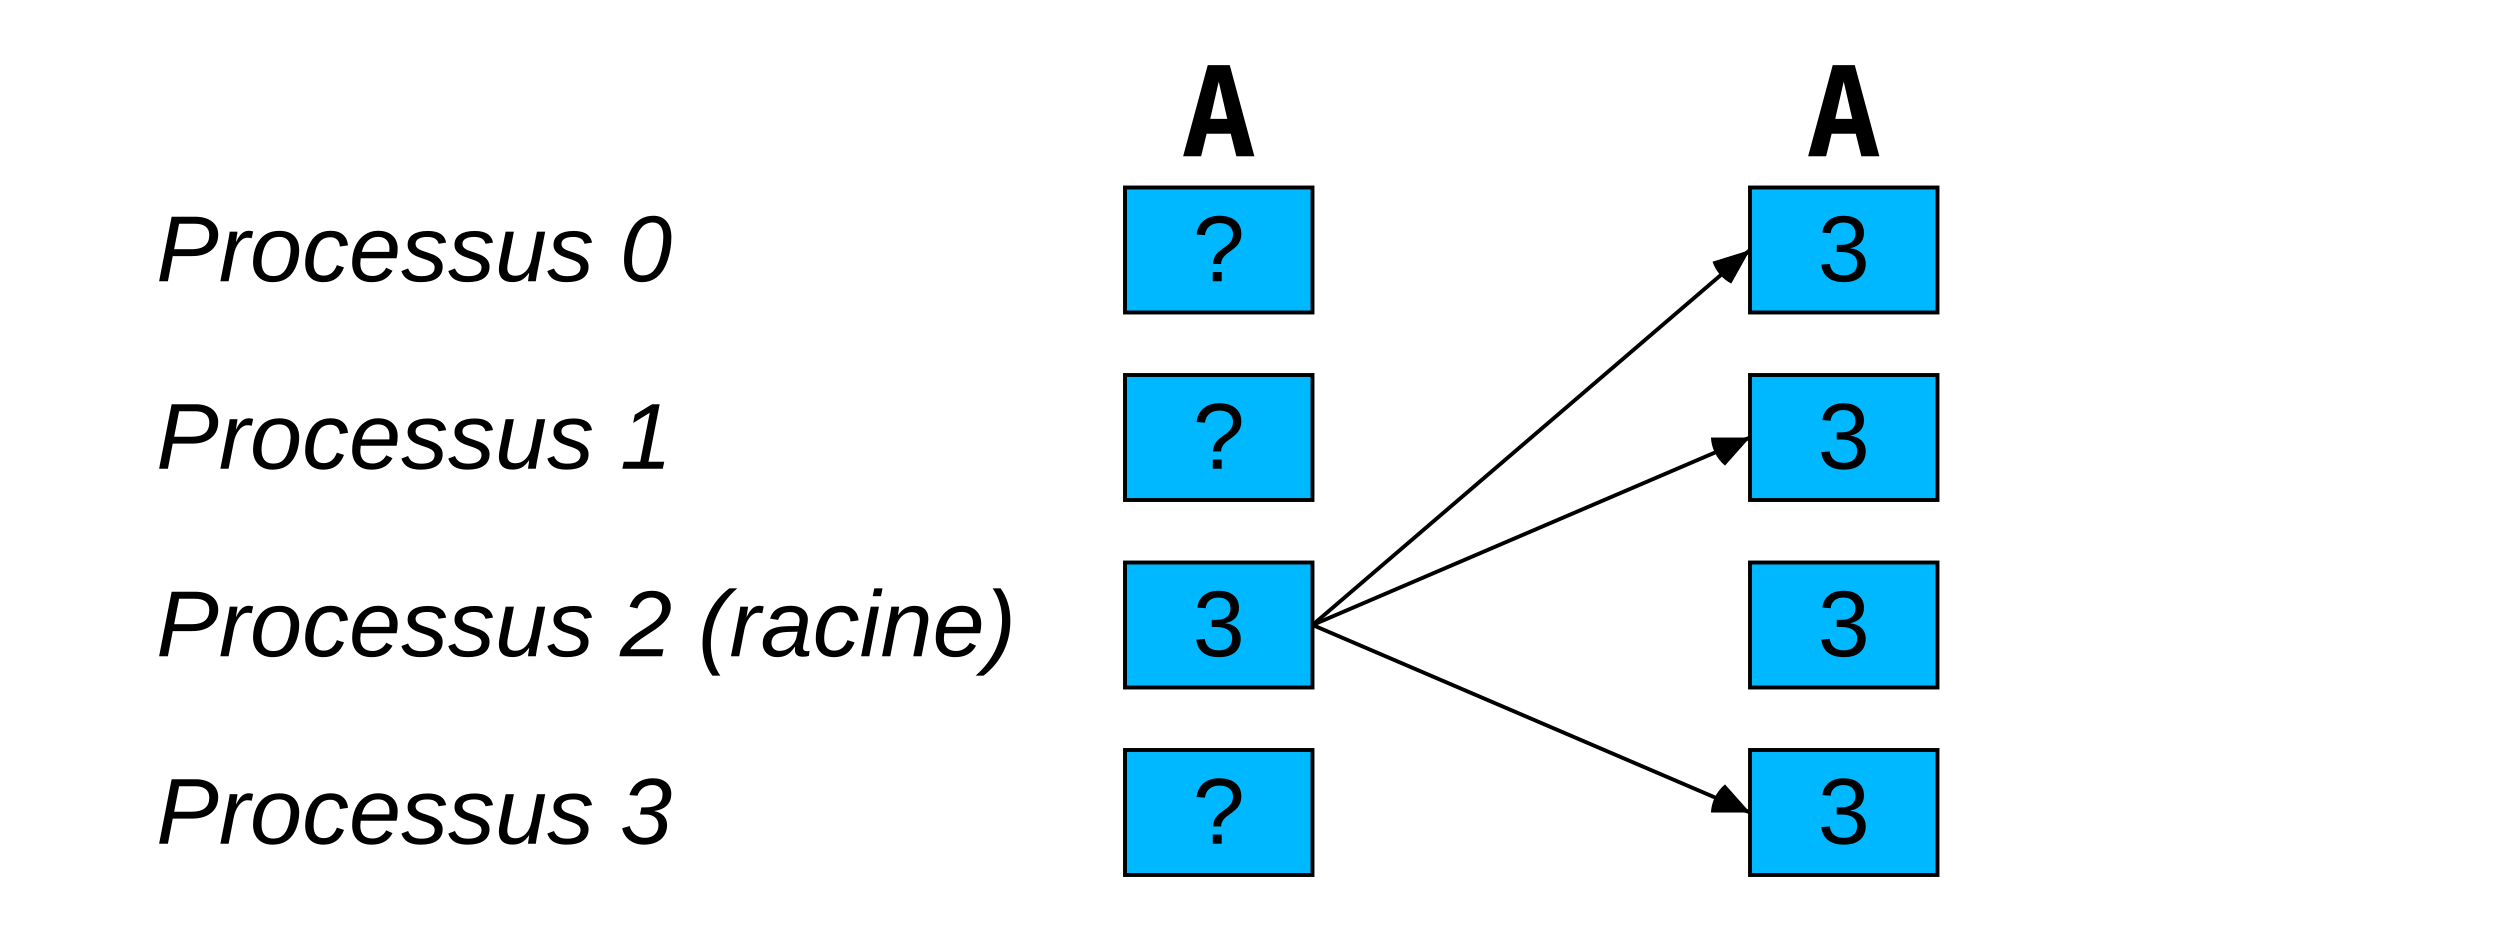
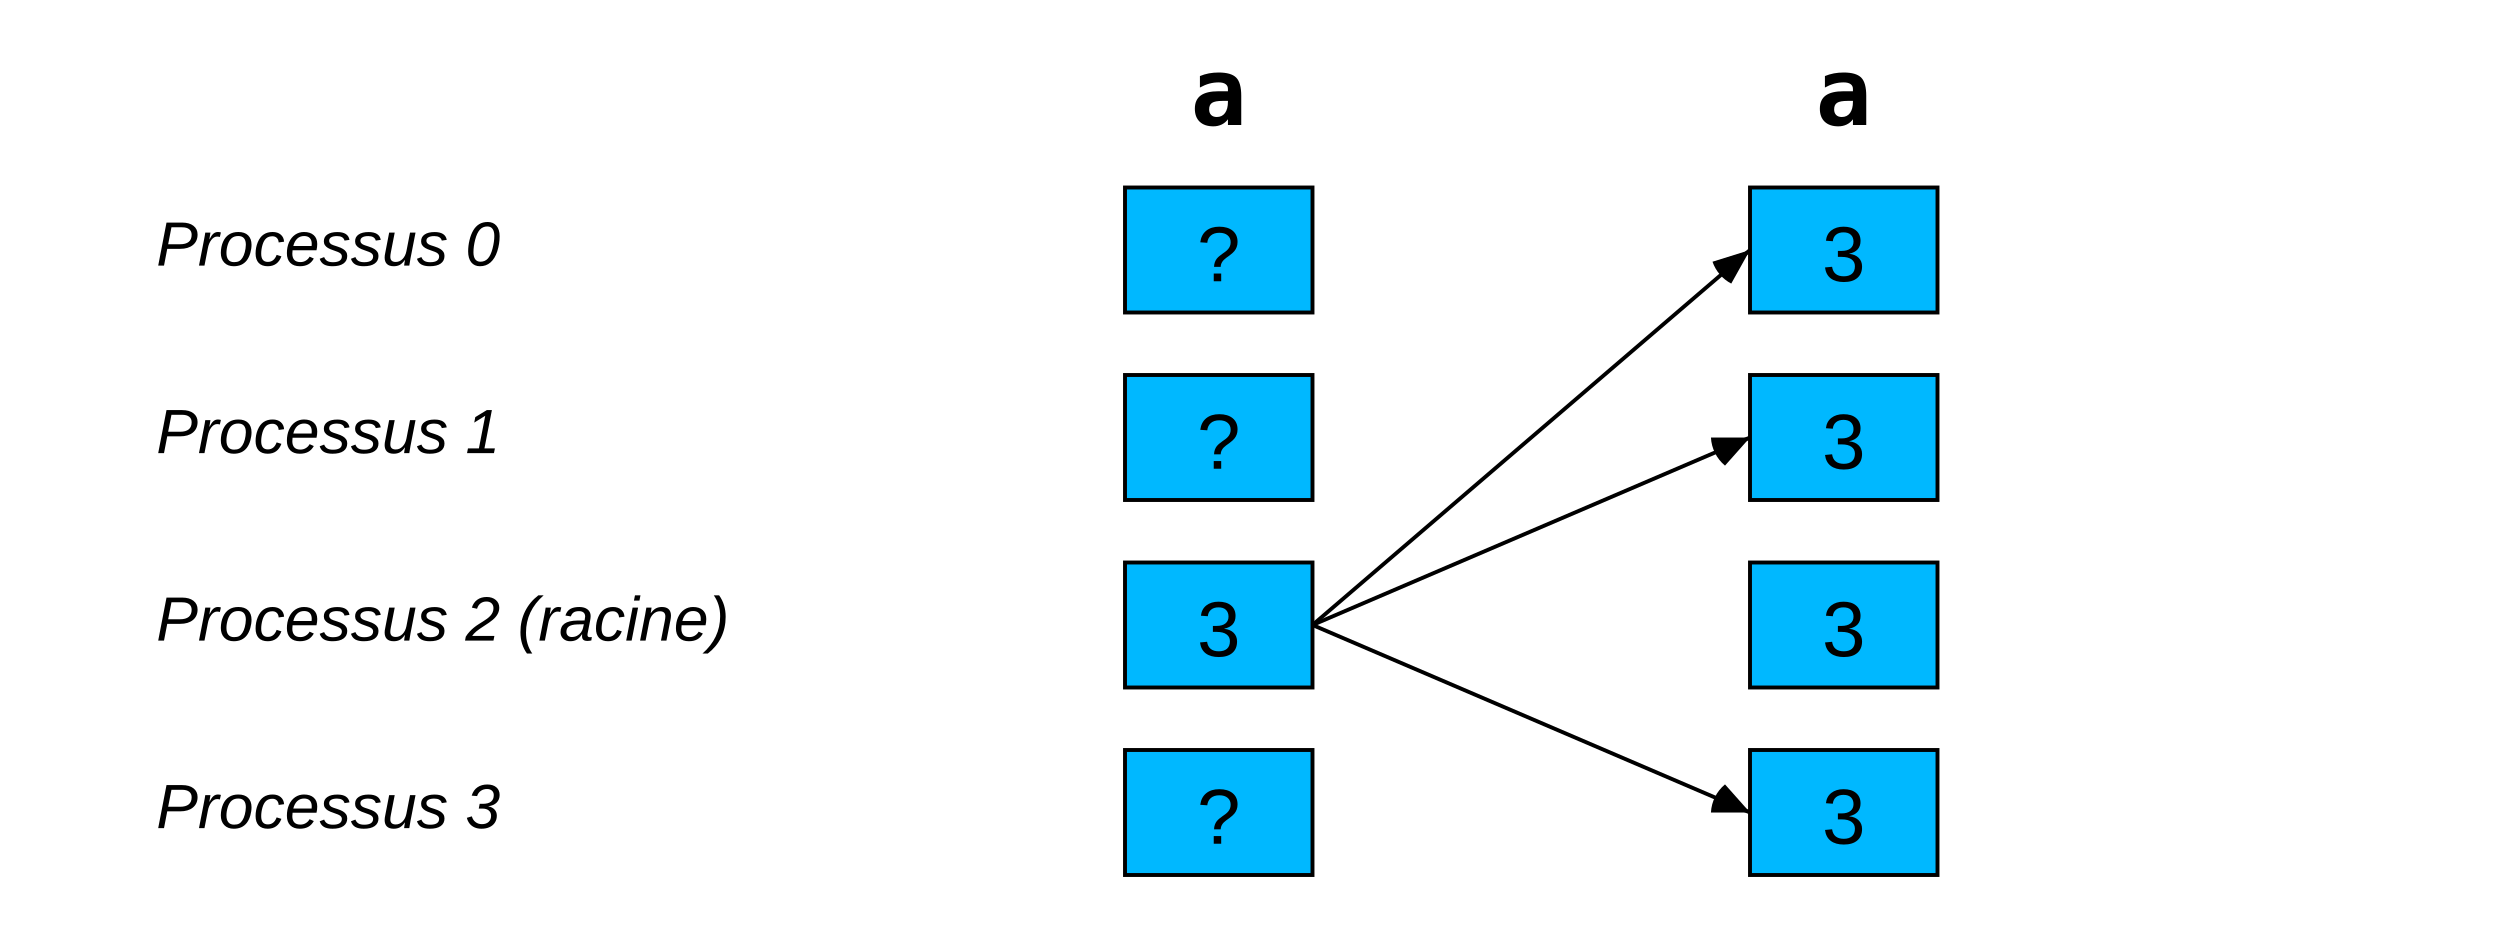
<svg xmlns="http://www.w3.org/2000/svg" viewBox="0 0 640 240">
  <style>
    .rect-bleu{fill: #00b8ff; stroke: black;}
    .debug{fill:#ff0000;}
  </style>
  <defs>
    <rect id="rectBleu" width="48" height="32" class="rect-bleu" />
  </defs>
  <rect width="100%" height="100%" fill="None" class="" />
  <g transform="translate(192 0)">
    <g transform="translate(96 0)">
      <use href="#rectBleu" y="48" />
      <use href="#rectBleu" y="96" />
      <use href="#rectBleu" y="144" />
      <use href="#rectBleu" y="192" />
    </g>
    <g transform="translate(144 16)">
      <line x1="0" x2="112" stroke="black" y1="144" y2="48" />
      <path d="M 112 48  l -9.6 3.0  a 10 10, 0, 0 0, 4.8 5.6 Z" />
      <line x1="0" x2="112" stroke="black" y1="144" y2="96" />
      <path d="M 112 96  l -10 0  a 10 10, 0, 0 0, 3.6 7.2 Z" />
      <line x1="0" x2="112" stroke="black" y1="144" y2="192" />
      <path d="M 112 192  l -6.4 -7.2  a 10 10, 0, 0 0, -3.6 7.2 Z" />
    </g>
    <g transform="translate(256 0)">
      <use href="#rectBleu" y="48" />
      <use href="#rectBleu" y="96" />
      <use href="#rectBleu" y="144" />
      <use href="#rectBleu" y="192" />
    </g>
-     <g transform="translate(200 40)" text-anchor="middle" font-family="monospace" font-size="32" font-weight="bold">
-       <text x="-80">A</text>
-       <text x="80">A</text>
+     <g transform="translate(200 32)" text-anchor="middle" font-family="monospace" font-size="24" font-weight="bold">
+       <text x="-80">a</text>
+       <text x="80">a</text>
    </g>
-     <g transform="translate(-152 24)" alignment-baseline="middle" font-family="Arial" font-size="24" font-style="italic">
+     <g transform="translate(-152 20)" alignment-baseline="middle" font-family="Arial" font-size="16" font-style="italic">
      <text y="48">Processus 0</text>
      <text y="96">Processus 1</text>
      <text y="144">Processus 2 (racine)</text>
      <text y="192">Processus 3</text>
    </g>
-     <g transform="translate(120 24)" alignment-baseline="middle" text-anchor="middle" font-family="Arial" font-size="24">
+     <g transform="translate(120 24)" alignment-baseline="middle" text-anchor="middle" font-family="Arial" font-size="20">
      <text y="48">?</text>
      <text y="96">?</text>
      <text y="144">3</text>
      <text y="192">?</text>
    </g>
-     <g transform="translate(280 24)" alignment-baseline="middle" text-anchor="middle" font-family="Arial" font-size="24">
+     <g transform="translate(280 24)" alignment-baseline="middle" text-anchor="middle" font-family="Arial" font-size="20">
      <text y="48">3</text>
      <text y="96">3</text>
      <text y="144">3</text>
      <text y="192">3</text>
    </g>
  </g>
</svg>
